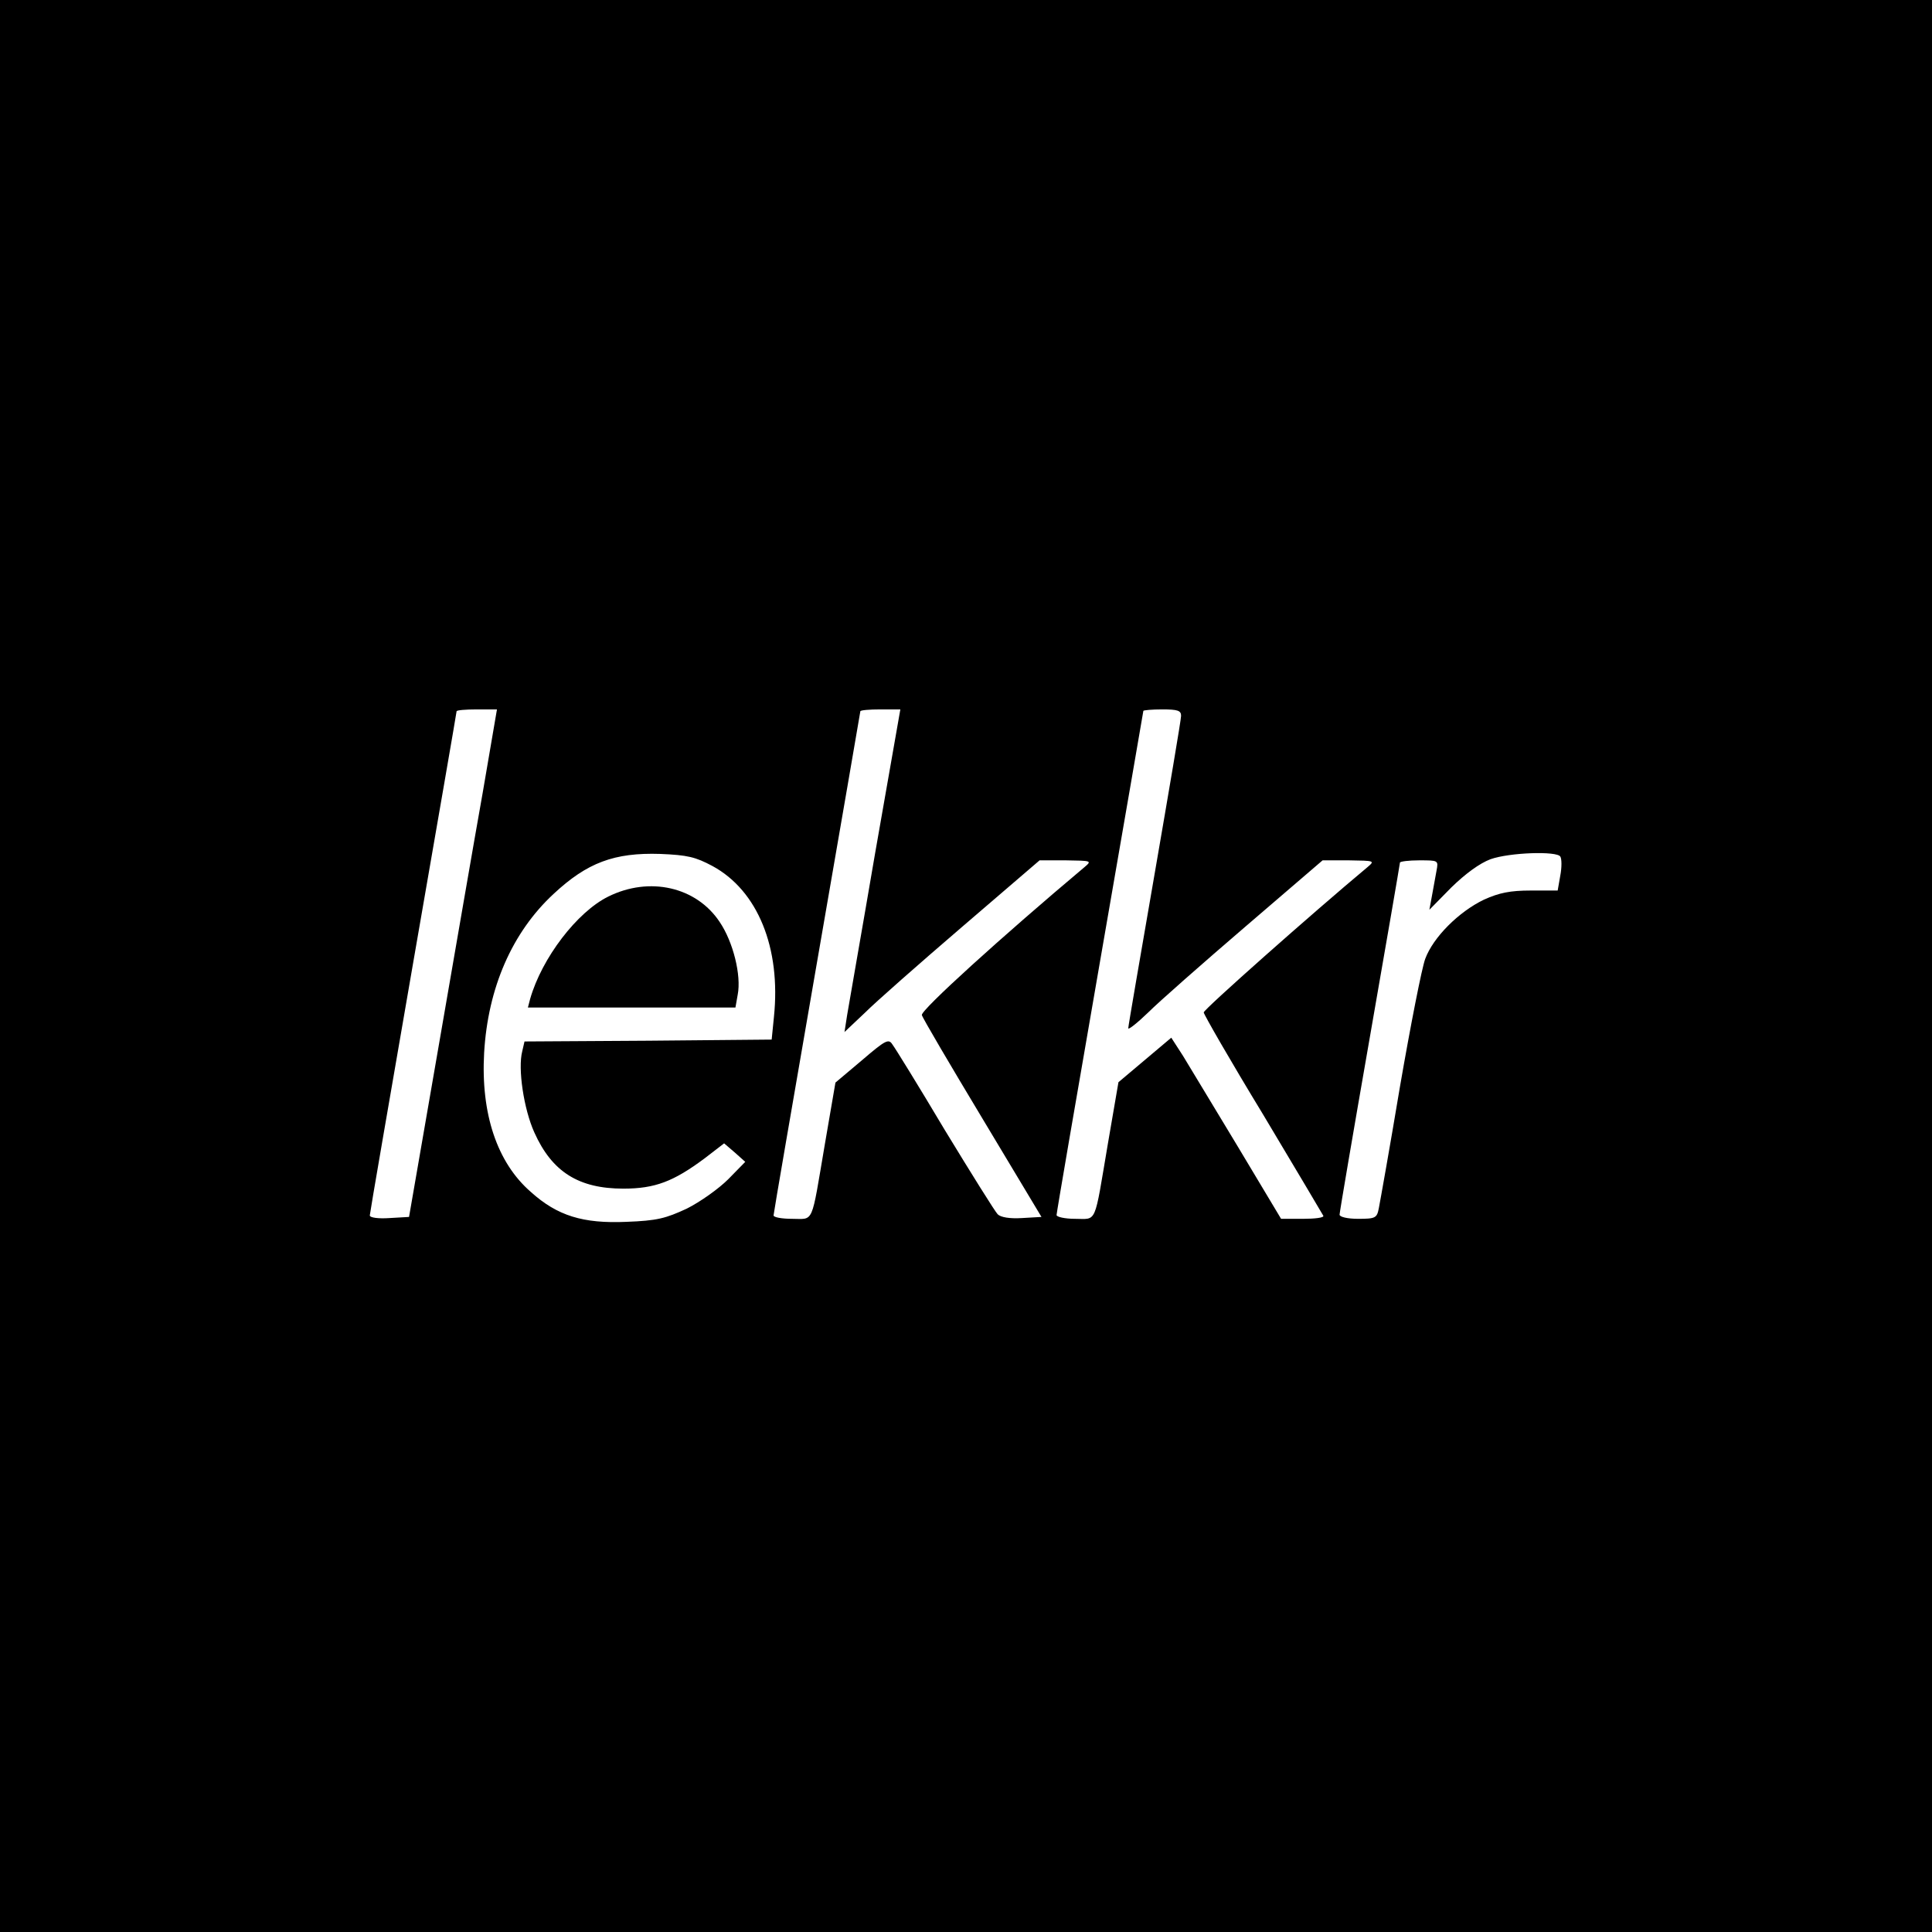
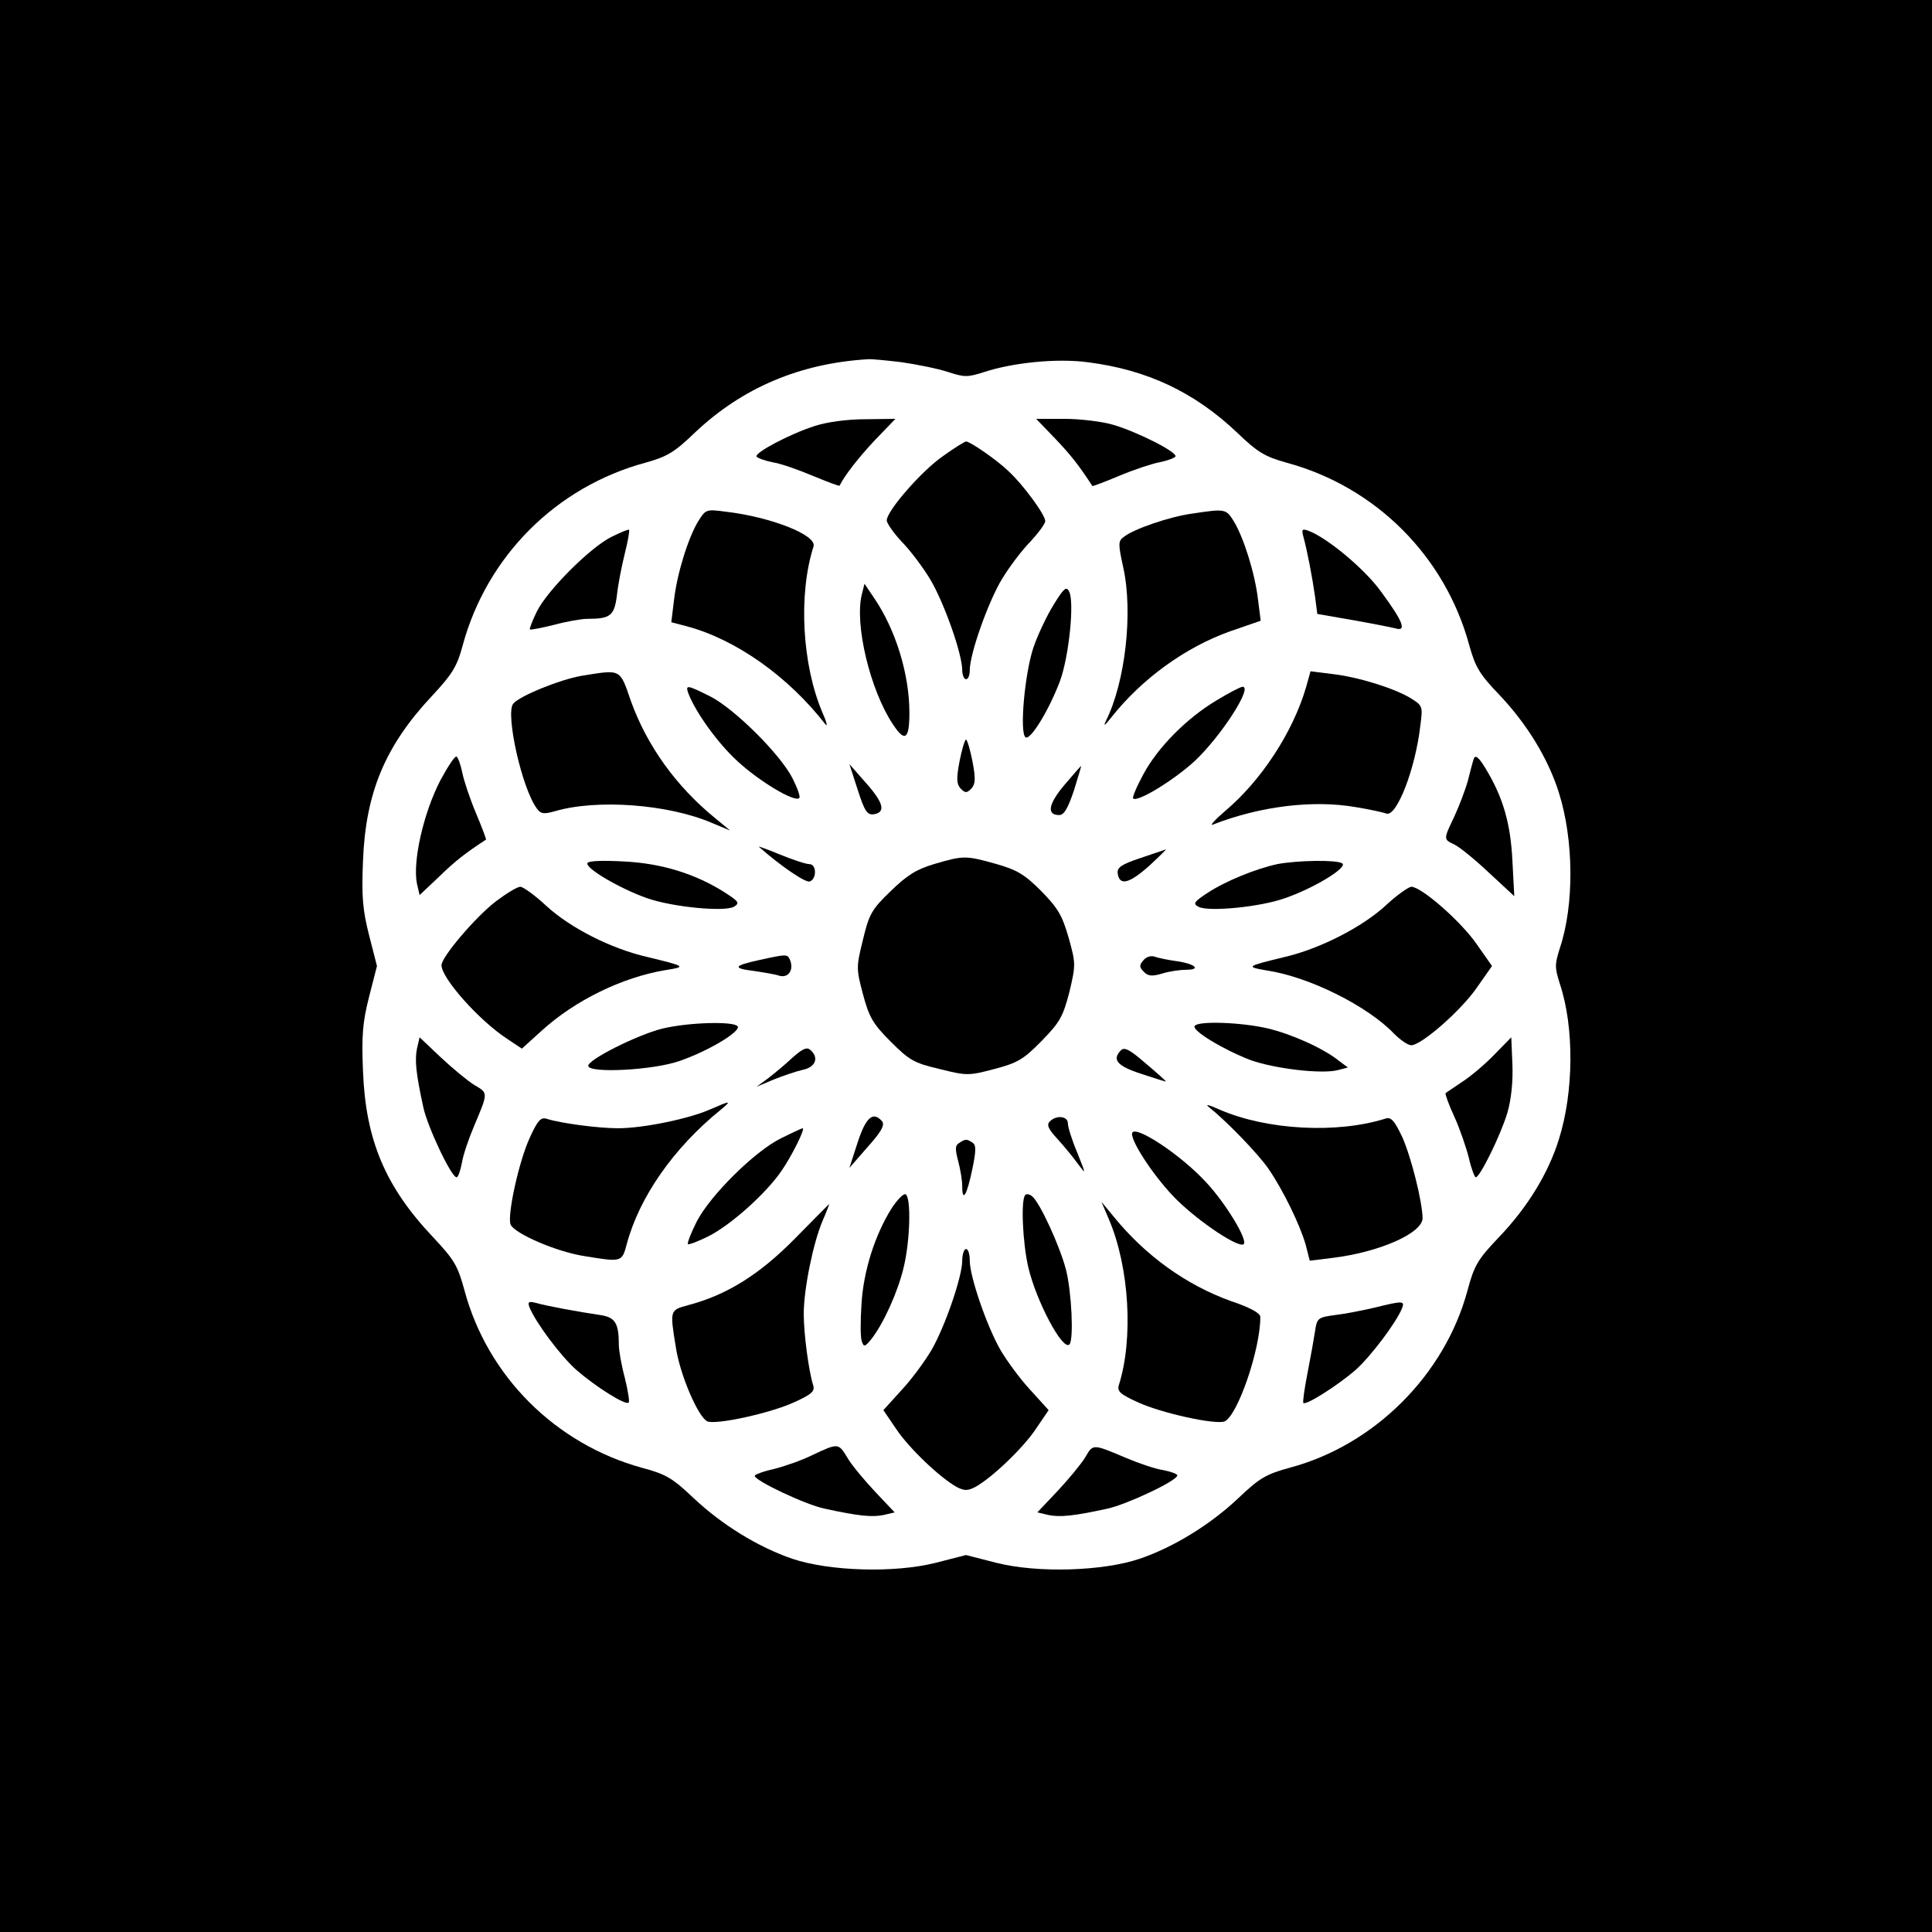
<svg xmlns="http://www.w3.org/2000/svg" version="1.0" width="512pt" height="512pt" viewBox="0 0 512 512" preserveAspectRatio="xMidYMid meet">
  <g transform="translate(0,512) scale(0.1,-0.1)" fill="#000000" stroke="none">
-     <path d="M0 2560 l0 -2560 2560 0 2560 0 0 2560 0 2560 -2560 0 -2560 0 0 -2560z m1279 458 c-22 -123 -74 -425 -117 -673 l-78 -450 -52 -3 c-29 -2 -52 1 -52 7 0 5 52 306 115 670 63 363 115 663 115 666 0 3 24 5 54 5 l53 0 -38 -222z m1040 -160 c-36 -211 -70 -403 -74 -428 l-7 -45 54 51 c29 29 145 131 258 228 l205 176 70 0 c68 -1 69 -1 49 -18 -219 -184 -434 -379 -431 -392 2 -8 75 -132 161 -275 l156 -260 -52 -3 c-32 -2 -56 2 -64 10 -7 7 -70 108 -140 223 -69 116 -132 218 -139 227 -10 16 -18 12 -81 -42 l-70 -59 -28 -163 c-37 -217 -28 -198 -87 -198 -27 0 -49 4 -49 9 0 5 52 306 115 670 63 364 115 664 115 666 0 3 24 5 53 5 l53 0 -67 -382z m811 365 c0 -10 -32 -198 -70 -418 -38 -220 -70 -404 -70 -410 0 -5 24 14 53 42 28 28 144 130 257 227 l205 176 70 0 c68 -1 69 -1 49 -18 -145 -121 -434 -377 -434 -385 0 -5 70 -127 157 -270 86 -144 158 -265 160 -269 2 -5 -22 -8 -54 -8 l-58 0 -115 192 c-63 105 -129 213 -145 240 l-31 48 -70 -59 -70 -59 -28 -163 c-37 -218 -28 -199 -87 -199 -27 0 -49 5 -49 10 0 6 52 308 115 671 63 364 115 663 115 665 0 2 23 4 50 4 41 0 50 -3 50 -17z m-1242 -398 c120 -65 182 -217 163 -400 l-6 -60 -327 -3 -328 -2 -6 -26 c-12 -46 4 -153 32 -215 47 -105 118 -149 236 -149 84 0 133 19 215 80 l52 40 28 -24 28 -25 -45 -46 c-25 -25 -74 -60 -110 -78 -56 -26 -79 -32 -160 -35 -115 -5 -183 16 -253 79 -90 78 -133 208 -124 369 10 172 74 319 184 421 89 83 161 110 283 106 72 -3 93 -8 138 -32z m2247 25 c4 -6 4 -29 0 -50 l-7 -40 -71 0 c-55 0 -84 -6 -124 -24 -67 -32 -135 -100 -156 -157 -9 -24 -39 -177 -67 -339 -27 -162 -53 -307 -56 -322 -5 -26 -9 -28 -55 -28 -28 0 -49 5 -49 11 0 6 36 217 80 469 44 252 80 461 80 464 0 3 23 6 51 6 51 0 51 0 46 -27 -3 -16 -8 -45 -12 -66 l-7 -38 58 59 c38 37 75 64 104 75 51 18 176 22 185 7z" />
-     <path d="M1612 2744 c-83 -41 -176 -163 -207 -271 l-6 -23 275 0 275 0 6 34 c10 51 -12 140 -48 193 -62 93 -186 121 -295 67z" />
+     <path d="M0 2560 l0 -2560 2560 0 2560 0 0 2560 0 2560 -2560 0 -2560 0 0 -2560z m2390 1600 c41 -6 96 -17 123 -26 43 -14 51 -14 95 0 76 25 193 37 275 26 157 -20 282 -79 395 -186 55 -53 74 -64 131 -80 237 -64 421 -248 485 -485 16 -57 27 -76 80 -131 73 -77 129 -169 157 -258 40 -126 41 -298 3 -412 -14 -44 -14 -52 0 -96 38 -114 37 -286 -3 -412 -28 -90 -84 -181 -159 -259 -56 -59 -65 -74 -83 -141 -60 -223 -246 -409 -469 -469 -66 -18 -82 -28 -138 -81 -74 -70 -171 -130 -262 -161 -98 -33 -270 -38 -378 -11 l-82 21 -82 -21 c-108 -27 -280 -22 -378 11 -91 31 -188 91 -262 161 -55 52 -72 63 -136 80 -230 63 -410 243 -471 470 -18 67 -28 82 -83 141 -127 134 -179 258 -186 440 -4 94 -1 130 16 197 l21 82 -21 82 c-17 67 -20 103 -16 197 7 181 59 305 184 438 52 56 65 76 80 132 64 237 248 421 485 485 57 16 76 27 131 80 125 118 277 183 458 194 8 1 49 -3 90 -8z" />
+     <path d="M2159 3991 c-66 -21 -160 -71 -154 -81 3 -4 22 -11 42 -15 21 -3 69 -20 107 -36 39 -16 70 -28 71 -26 14 28 50 74 93 120 l55 57 -79 -1 c-47 0 -102 -7 -135 -18z" />
+     <path d="M2796 3958 c42 -44 63 -71 99 -126 1 -1 33 11 71 27 38 16 86 32 107 36 20 4 39 11 42 15 7 11 -100 65 -164 84 -30 9 -89 16 -130 16 l-75 0 50 -52z" />
+     <path d="M2500 3912 c-57 -39 -150 -146 -150 -171 0 -8 18 -33 39 -56 22 -22 56 -67 76 -100 37 -62 85 -198 85 -241 0 -13 5 -24 10 -24 6 0 10 11 10 24 0 43 48 179 85 241 20 33 54 78 76 100 21 23 39 47 39 54 0 17 -59 97 -97 132 -31 30 -102 79 -113 79 -3 0 -31 -17 -60 -38z" />
+     <path d="M1850 3738 c-26 -43 -56 -138 -64 -210 l-7 -57 42 -11 c130 -35 268 -133 366 -259 7 -9 4 5 -8 32 -53 125 -64 311 -23 439 9 30 -113 78 -233 92 -52 7 -53 6 -73 -26z" />
+     <path d="M3160 3759 c-60 -8 -156 -41 -182 -62 -15 -11 -15 -18 -1 -82 26 -119 5 -303 -46 -405 -8 -17 -3 -13 15 10 81 102 196 185 314 227 l81 28 -7 55 c-8 70 -38 165 -64 208 -21 34 -23 34 -110 21z" />
+     <path d="M1620 3697 c-56 -28 -169 -141 -197 -197 -12 -24 -20 -46 -19 -48 2 -2 31 4 64 12 33 9 73 16 88 16 62 0 72 8 79 63 3 29 13 79 21 111 8 32 13 60 11 62 -1 2 -23 -7 -47 -19z" />
+     <path d="M3454 3698 c10 -36 24 -109 31 -159 l6 -46 92 -16 c51 -9 102 -19 114 -22 32 -10 22 17 -37 97 -44 61 -144 144 -194 162 -15 5 -17 3 -12 -16z" />
+     <path d="M2284 3545 c-20 -79 22 -254 82 -344 32 -49 44 -41 44 30 0 102 -36 220 -94 305 l-25 37 -7 -28z" />
+     <path d="M2792 3517 c-18 -29 -42 -80 -53 -112 -23 -67 -38 -228 -21 -239 13 -8 62 72 91 149 24 65 39 212 24 238 -7 14 -14 8 -41 -36z" />
+     <path d="M1541 3329 c-57 -10 -164 -53 -181 -74 -21 -26 23 -225 63 -278 10 -14 18 -15 47 -7 111 33 301 19 417 -31 l48 -20 -40 33 c-103 84 -180 191 -223 310 -30 87 -25 84 -131 67z" />
+     <path d="M3461 3298 c-35 -119 -119 -247 -214 -327 -29 -25 -43 -41 -32 -36 123 48 264 66 378 46 37 -6 73 -14 81 -17 27 -10 77 118 90 233 7 52 6 53 -26 73 -43 26 -138 56 -209 64 l-56 7 -12 -43z" />
+     <path d="M1824 3283 c19 -50 77 -131 129 -179 58 -54 153 -111 165 -99 4 3 -5 27 -18 53 -33 64 -153 183 -217 216 -62 31 -67 32 -59 9z" />
+     <path d="M3224 3264 c-80 -48 -156 -125 -194 -196 -18 -33 -30 -62 -27 -64 11 -11 109 49 164 100 68 64 154 196 126 196 -5 0 -36 -16 -69 -36z" />
+     <path d="M2543 3103 c-9 -47 -8 -61 3 -73 12 -12 16 -12 28 0 11 12 12 26 3 73 -6 31 -14 57 -17 57 -3 0 -11 -26 -17 -57z" />
+     <path d="M1167 3052 c-45 -87 -74 -216 -62 -274 l7 -30 52 49 c42 41 69 62 124 98 1 1 -11 33 -27 71 -16 38 -32 86 -36 107 -4 20 -11 39 -15 42 -4 3 -23 -26 -43 -63z" />
+     <path d="M3906 3110 c-3 -8 -10 -35 -16 -59 -7 -25 -23 -67 -36 -95 -29 -61 -29 -60 0 -74 13 -6 54 -39 91 -74 l68 -63 -5 95 c-5 99 -25 168 -72 245 -17 28 -26 35 -30 25z" />
+     <path d="M2273 3027 c18 -56 25 -67 42 -65 33 5 27 30 -20 83 l-44 50 22 -68z" />
+     <path d="M2821 3040 c-43 -51 -48 -80 -14 -80 13 0 23 18 39 65 11 36 20 65 19 65 -1 0 -21 -23 -44 -50z" />
+     <path d="M2011 2876 c59 -52 124 -96 135 -92 19 7 18 46 -1 46 -9 0 -43 11 -77 25 -34 14 -59 23 -57 21z" />
+     <path d="M3022 2846 c-51 -17 -62 -25 -60 -41 5 -33 30 -27 83 20 27 25 47 45 45 44 -3 -1 -33 -11 -68 -23z" />
+     <path d="M2475 2830 c-47 -14 -72 -30 -115 -72 -50 -48 -57 -61 -73 -128 -18 -73 -18 -77 0 -145 16 -60 26 -78 73 -125 50 -50 62 -57 130 -73 72 -18 77 -18 145 0 61 16 77 25 125 74 49 50 57 65 74 130 17 72 17 76 -2 144 -17 59 -28 78 -73 124 -45 45 -65 56 -121 72 -79 22 -85 22 -163 -1z" />
+     <path d="M1557 2833 c-8 -13 86 -68 157 -93 68 -24 205 -37 231 -23 16 10 13 14 -26 39 -76 48 -165 76 -265 81 -53 3 -94 2 -97 -4z" />
+     <path d="M3385 2830 c-56 -12 -138 -45 -186 -77 -35 -23 -38 -28 -23 -36 25 -14 164 -1 230 23 78 27 167 82 151 92 -15 10 -119 8 -172 -2z" />
+     <path d="M1315 2732 c-54 -41 -145 -148 -145 -170 0 -34 99 -146 174 -195 l39 -26 53 48 c88 80 213 141 327 160 57 9 55 10 -48 35 -96 22 -204 77 -268 136 -30 28 -61 50 -68 50 -8 0 -36 -17 -64 -38z" />
+     <path d="M3674 2722 c-62 -58 -175 -116 -269 -138 -103 -25 -105 -26 -47 -36 112 -17 266 -94 336 -167 17 -17 37 -31 46 -31 27 0 133 93 174 153 l40 57 -40 57 c-41 60 -147 153 -174 153 -8 -1 -38 -22 -66 -48z" />
+     <path d="M2013 2576 c-69 -15 -73 -22 -16 -29 27 -4 58 -9 69 -13 23 -6 38 15 28 41 -7 17 -8 17 -81 1z" />
+     <path d="M3030 2575 c-11 -13 -11 -18 1 -30 11 -12 22 -13 49 -5 19 6 48 10 63 10 42 0 24 16 -26 23 -23 3 -50 9 -58 12 -9 3 -22 -1 -29 -10z" />
+     <path d="M1755 2394 c-65 -16 -199 -83 -196 -99 3 -20 172 -11 241 13 76 26 163 78 155 92 -9 14 -130 11 -200 -6z" />
+     <path d="M3166 2401 c-8 -12 75 -62 147 -90 64 -23 188 -38 232 -27 l27 7 -24 18 c-41 33 -126 71 -190 86 -70 16 -184 20 -192 6z" />
+     <path d="M1105 2341 c-6 -30 -3 -65 17 -156 11 -51 74 -185 88 -185 4 0 10 17 14 38 3 20 18 64 32 97 38 90 38 88 2 109 -18 11 -58 44 -90 74 l-56 53 -7 -30z" />
+     <path d="M3960 2325 c-24 -25 -63 -58 -85 -72 -22 -15 -42 -28 -44 -30 -2 -1 8 -30 23 -62 15 -33 32 -83 39 -111 6 -27 15 -50 18 -50 11 0 67 114 84 172 10 35 15 83 13 128 l-3 71 -45 -46z" />
+     <path d="M2100 2317 c-19 -18 -48 -42 -65 -55 l-30 -22 45 19 c25 10 60 22 78 26 34 7 43 33 19 53 -9 8 -21 2 -47 -21z" />
+     <path d="M2971 2337 c-25 -25 -11 -42 54 -63 36 -12 65 -21 65 -20 0 1 -24 23 -54 48 -40 35 -56 44 -65 35z" />
+     <path d="M1882 2180 c-56 -25 -178 -50 -244 -50 -52 0 -151 13 -189 25 -16 5 -24 -4 -45 -50 -29 -63 -60 -205 -51 -230 10 -24 123 -73 197 -84 98 -16 98 -16 111 32 33 124 124 255 249 356 30 25 27 25 -28 1z" />
+     <path d="M3205 2185 c43 -34 129 -122 157 -163 39 -57 83 -148 98 -200 l11 -43 57 7 c127 15 242 66 242 106 -1 45 -30 161 -54 215 -20 42 -29 53 -43 49 -129 -41 -315 -31 -440 23 -31 14 -41 16 -28 6z" />
+     <path d="M2273 2093 l-22 -68 48 55 c36 40 46 58 39 68 -24 28 -43 12 -65 -55z" />
+     <path d="M2782 2148 c-9 -9 -4 -20 21 -47 18 -20 42 -49 54 -66 22 -29 21 -28 -2 30 -14 33 -25 68 -25 78 0 19 -30 23 -48 5z" />
+     <path d="M2069 2103 c-69 -34 -188 -152 -223 -221 -15 -30 -25 -56 -23 -59 3 -2 27 7 55 21 59 30 152 113 193 173 27 39 64 113 56 113 -2 0 -28 -12 -58 -27z" />
+     <path d="M3000 2115 c0 -26 65 -122 119 -175 61 -60 165 -129 177 -117 11 11 -47 107 -98 162 -69 76 -198 160 -198 130z" />
+     <path d="M2542 2091 c-11 -6 -11 -16 -3 -47 6 -22 11 -52 11 -68 0 -45 13 -22 27 47 10 48 10 63 0 69 -15 10 -19 10 -35 -1z" />
+     <path d="M2363 1918 c-44 -70 -75 -166 -80 -255 -3 -45 -3 -89 1 -98 5 -15 8 -15 25 6 33 42 71 127 86 191 17 71 20 184 5 193 -5 3 -22 -14 -37 -37z" />
+     <path d="M2717 1953 c-12 -12 -7 -126 8 -191 21 -90 91 -222 109 -205 12 12 6 139 -9 198 -16 62 -69 178 -90 195 -6 5 -15 7 -18 3z" />
+     <path d="M2105 1836 c-93 -94 -179 -148 -282 -175 -48 -13 -48 -13 -32 -111 11 -74 60 -187 84 -197 25 -9 167 22 230 51 46 21 55 29 50 45 -12 38 -25 137 -25 189 0 66 25 188 50 247 11 25 18 44 17 44 -1 -1 -42 -42 -92 -93z" />
+     <path d="M2939 1888 c54 -127 65 -316 26 -439 -5 -16 4 -24 50 -45 63 -29 205 -60 230 -51 34 14 95 189 95 277 0 10 -27 25 -78 42 -119 43 -226 120 -310 223 l-33 40 20 -47z" />
+     <path d="M2550 1779 c0 -42 -45 -173 -81 -236 -17 -29 -52 -77 -79 -106 l-49 -54 34 -50 c34 -51 117 -130 161 -154 20 -10 28 -10 48 0 44 24 127 103 161 154 l34 50 -49 54 c-27 29 -62 77 -79 106 -36 63 -81 194 -81 236 0 17 -4 31 -10 31 -5 0 -10 -14 -10 -31z" />
+     <path d="M1403 1656 c16 -40 82 -129 125 -167 52 -45 130 -94 138 -86 3 2 -2 32 -10 65 -9 33 -16 73 -16 88 0 58 -10 73 -49 79 -55 8 -143 24 -170 32 -20 5 -23 3 -18 -11z" />
+     <path d="M3640 1654 c-30 -7 -76 -16 -102 -19 -45 -6 -48 -8 -53 -43 -3 -20 -12 -70 -20 -111 -8 -41 -13 -76 -11 -79 7 -7 92 47 139 88 41 37 108 126 123 164 7 19 1 19 -76 0z" />
+     <path d="M2153 1264 c-28 -14 -74 -30 -102 -37 -28 -6 -51 -15 -51 -18 0 -13 136 -77 185 -87 91 -20 126 -23 156 -17 l30 7 -53 56 c-30 32 -63 72 -73 90 -23 38 -24 38 -92 6z" />
+     <path d="M2876 1258 c-11 -18 -44 -58 -74 -90 l-53 -56 30 -7 c30 -6 65 -3 156 17 51 11 185 74 185 88 0 4 -17 10 -37 14 -21 3 -65 18 -98 32 -90 38 -88 38 -109 2z" />
  </g>
</svg>
